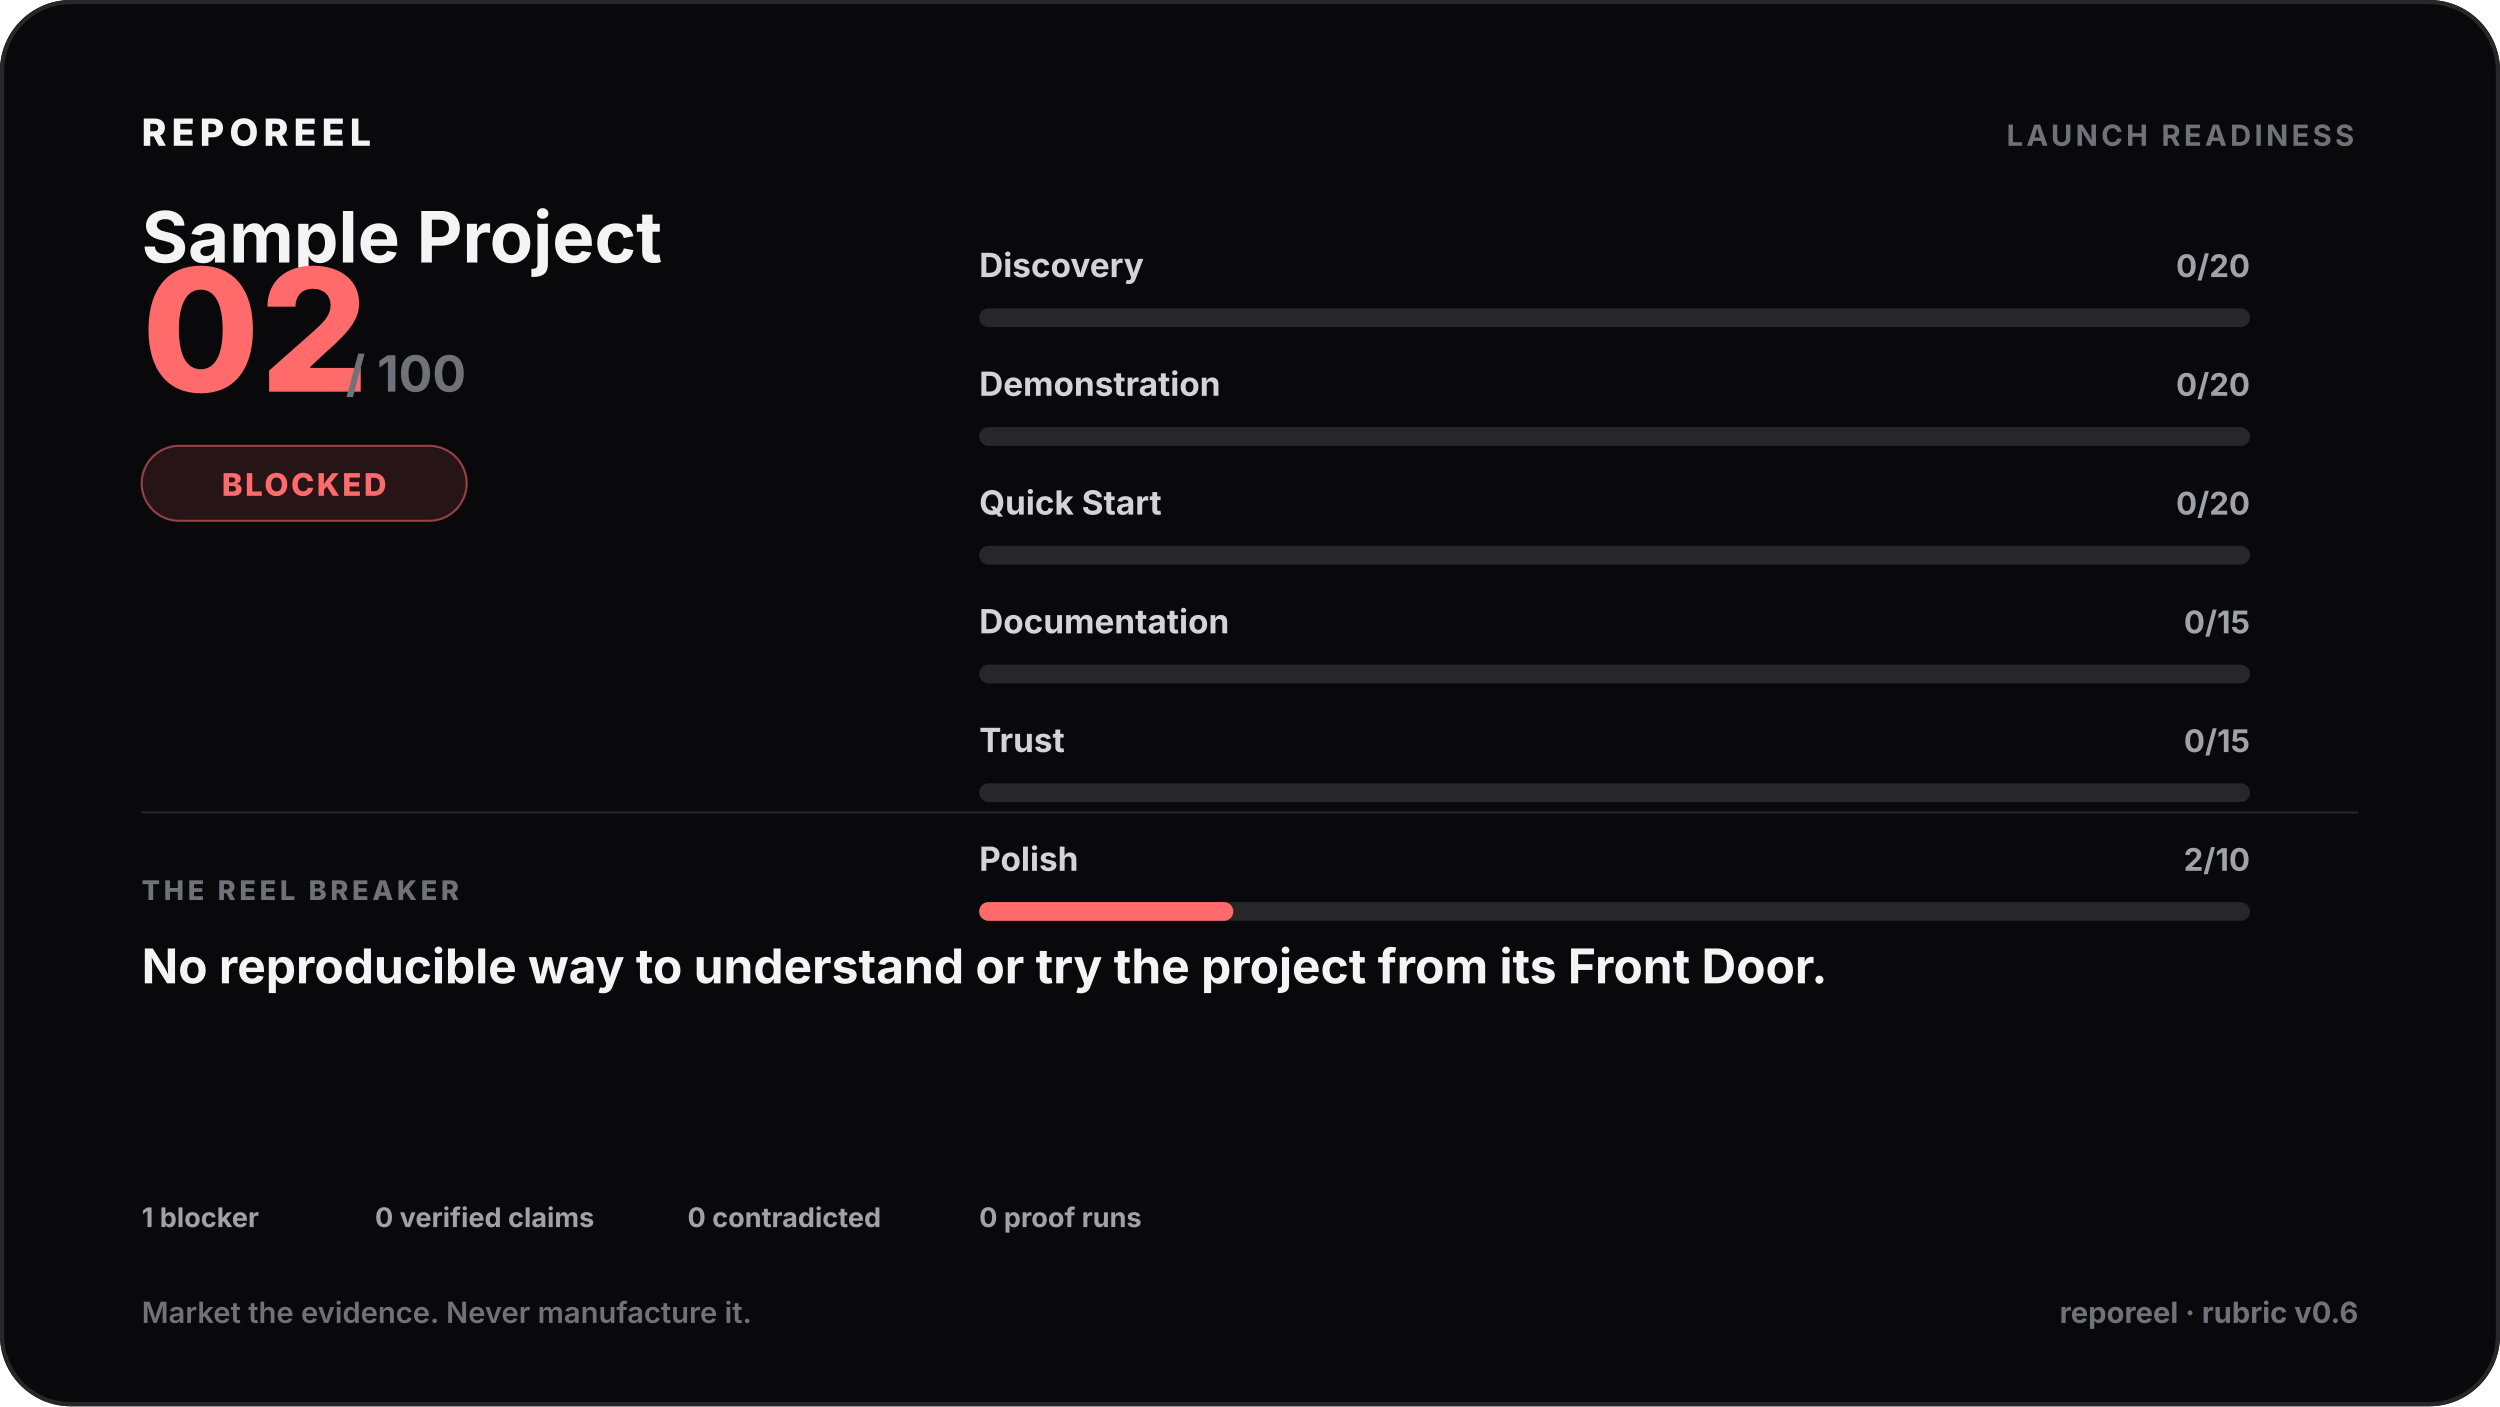
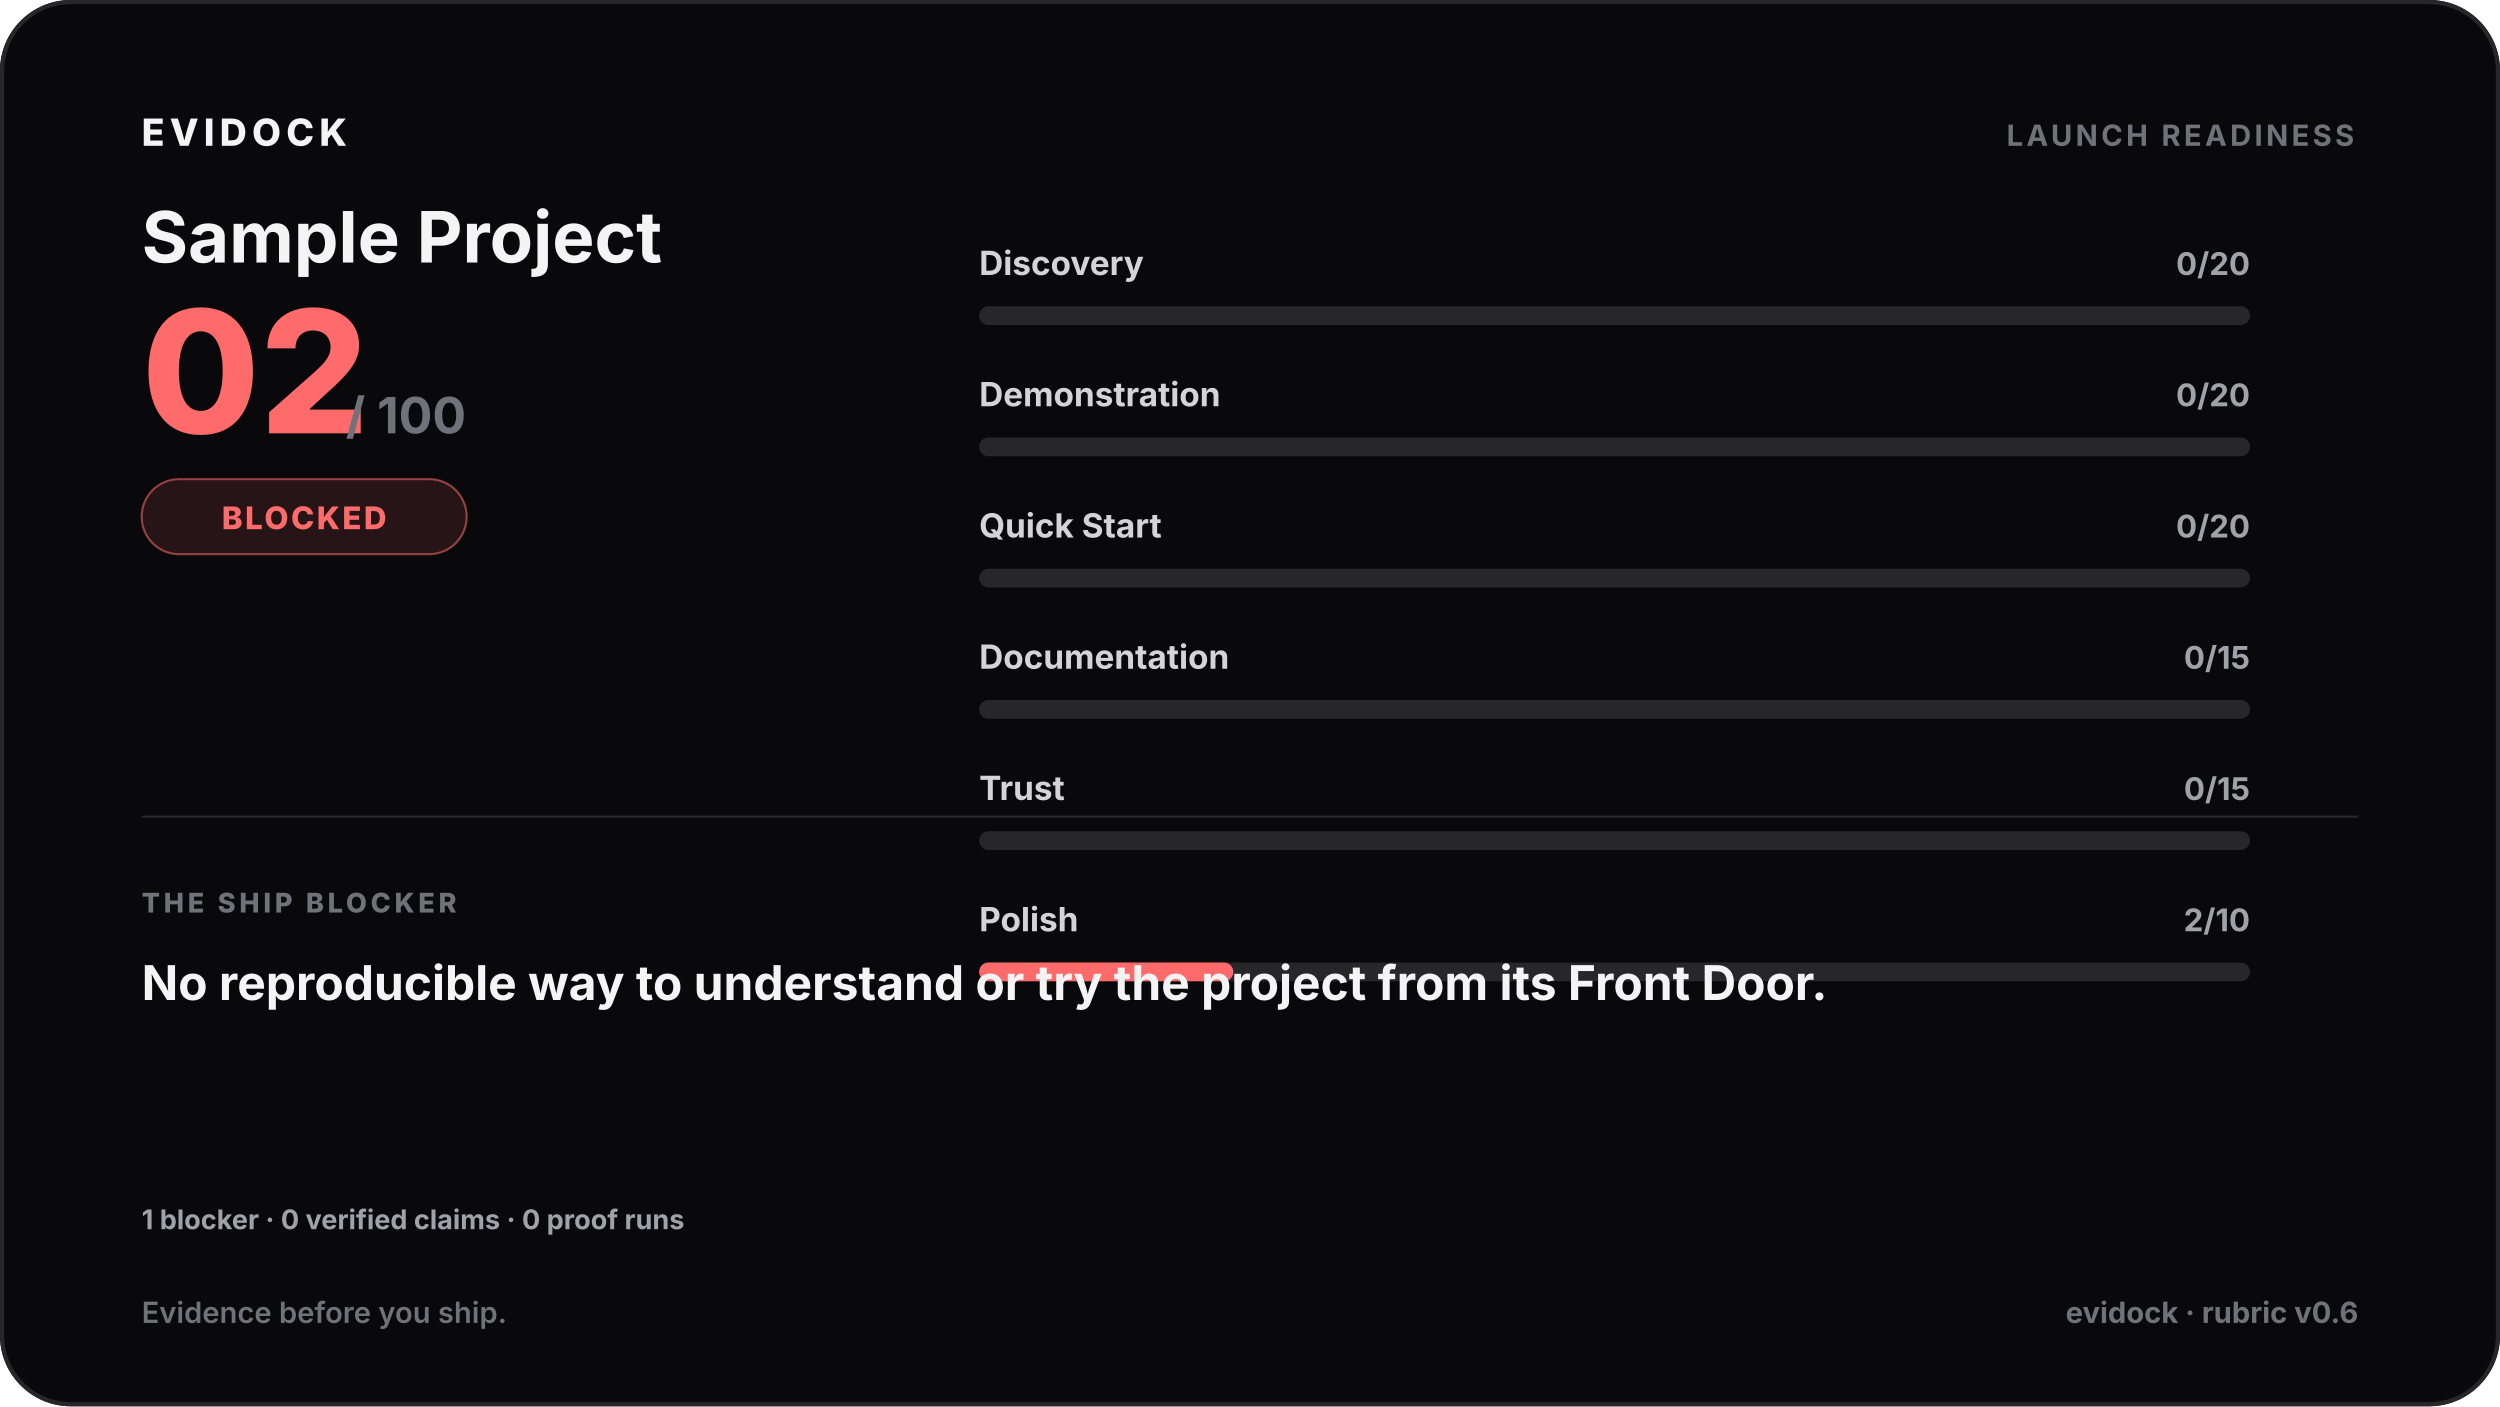
- <svg xmlns="http://www.w3.org/2000/svg" width="1200" height="675" viewBox="0 0 1200 675" role="img" aria-label="RepoReel Launch Score for Sample Project">
+ <svg xmlns="http://www.w3.org/2000/svg" width="1200" height="675" viewBox="0 0 1200 675" role="img" aria-label="Evidock Launch Score for Sample Project">
  <rect width="1200" height="675" rx="34" fill="#09090B" />
  <rect x="1" y="1" width="1198" height="673" rx="33" fill="none" stroke="#27272A" stroke-width="2" />
-   <text x="68" y="70" font-family="ui-sans-serif,system-ui,-apple-system,Segoe UI,sans-serif" font-size="18" font-weight="800" fill="#F4F4F5" text-anchor="start" letter-spacing="2.5">REPOREEL</text>
-   <text x="1130" y="70" font-family="ui-sans-serif,system-ui,-apple-system,Segoe UI,sans-serif" font-size="14" font-weight="700" fill="#71717A" text-anchor="end" letter-spacing="1.6">LAUNCH READINESS</text>
-   <text x="68" y="126" font-family="ui-sans-serif,system-ui,-apple-system,Segoe UI,sans-serif" font-size="34" font-weight="750" fill="#F4F4F5" text-anchor="start" letter-spacing="0">Sample Project</text>
-   <text x="68" y="188" font-family="ui-sans-serif,system-ui,-apple-system,Segoe UI,sans-serif" font-size="82" font-weight="800" fill="#FF6B6B" text-anchor="start" letter-spacing="0">02</text>
-   <text x="166" y="188" font-family="ui-sans-serif,system-ui,-apple-system,Segoe UI,sans-serif" font-size="24" font-weight="650" fill="#71717A" text-anchor="start" letter-spacing="0">/ 100</text>
-   <rect x="68" y="214" width="156" height="36" rx="18" fill="#FF6B6B" fill-opacity="0.12" stroke="#FF6B6B" stroke-opacity="0.55" />
-   <text x="146" y="238" font-family="ui-sans-serif,system-ui,-apple-system,Segoe UI,sans-serif" font-size="15" font-weight="800" fill="#FF6B6B" text-anchor="middle" letter-spacing="1.2">BLOCKED</text>
-   <text x="470" y="133" font-family="ui-sans-serif,system-ui,-apple-system,Segoe UI,sans-serif" font-size="16" font-weight="650" fill="#D4D4D8" text-anchor="start" letter-spacing="0">Discovery</text>
-   <text x="1080" y="133" font-family="ui-sans-serif,system-ui,-apple-system,Segoe UI,sans-serif" font-size="15" font-weight="700" fill="#A1A1AA" text-anchor="end" letter-spacing="0">0/20</text>
-   <rect x="470" y="148" width="610" height="9" rx="4.5" fill="#27272A" />
-   <rect x="470" y="148" width="0" height="9" rx="4.5" fill="#FF6B6B" />
-   <text x="470" y="190" font-family="ui-sans-serif,system-ui,-apple-system,Segoe UI,sans-serif" font-size="16" font-weight="650" fill="#D4D4D8" text-anchor="start" letter-spacing="0">Demonstration</text>
-   <text x="1080" y="190" font-family="ui-sans-serif,system-ui,-apple-system,Segoe UI,sans-serif" font-size="15" font-weight="700" fill="#A1A1AA" text-anchor="end" letter-spacing="0">0/20</text>
-   <rect x="470" y="205" width="610" height="9" rx="4.5" fill="#27272A" />
-   <rect x="470" y="205" width="0" height="9" rx="4.5" fill="#FF6B6B" />
-   <text x="470" y="247" font-family="ui-sans-serif,system-ui,-apple-system,Segoe UI,sans-serif" font-size="16" font-weight="650" fill="#D4D4D8" text-anchor="start" letter-spacing="0">Quick Start</text>
-   <text x="1080" y="247" font-family="ui-sans-serif,system-ui,-apple-system,Segoe UI,sans-serif" font-size="15" font-weight="700" fill="#A1A1AA" text-anchor="end" letter-spacing="0">0/20</text>
-   <rect x="470" y="262" width="610" height="9" rx="4.5" fill="#27272A" />
-   <rect x="470" y="262" width="0" height="9" rx="4.5" fill="#FF6B6B" />
-   <text x="470" y="304" font-family="ui-sans-serif,system-ui,-apple-system,Segoe UI,sans-serif" font-size="16" font-weight="650" fill="#D4D4D8" text-anchor="start" letter-spacing="0">Documentation</text>
-   <text x="1080" y="304" font-family="ui-sans-serif,system-ui,-apple-system,Segoe UI,sans-serif" font-size="15" font-weight="700" fill="#A1A1AA" text-anchor="end" letter-spacing="0">0/15</text>
-   <rect x="470" y="319" width="610" height="9" rx="4.5" fill="#27272A" />
-   <rect x="470" y="319" width="0" height="9" rx="4.5" fill="#FF6B6B" />
-   <text x="470" y="361" font-family="ui-sans-serif,system-ui,-apple-system,Segoe UI,sans-serif" font-size="16" font-weight="650" fill="#D4D4D8" text-anchor="start" letter-spacing="0">Trust</text>
-   <text x="1080" y="361" font-family="ui-sans-serif,system-ui,-apple-system,Segoe UI,sans-serif" font-size="15" font-weight="700" fill="#A1A1AA" text-anchor="end" letter-spacing="0">0/15</text>
-   <rect x="470" y="376" width="610" height="9" rx="4.5" fill="#27272A" />
-   <rect x="470" y="376" width="0" height="9" rx="4.5" fill="#FF6B6B" />
-   <text x="470" y="418" font-family="ui-sans-serif,system-ui,-apple-system,Segoe UI,sans-serif" font-size="16" font-weight="650" fill="#D4D4D8" text-anchor="start" letter-spacing="0">Polish</text>
-   <text x="1080" y="418" font-family="ui-sans-serif,system-ui,-apple-system,Segoe UI,sans-serif" font-size="15" font-weight="700" fill="#A1A1AA" text-anchor="end" letter-spacing="0">2/10</text>
-   <rect x="470" y="433" width="610" height="9" rx="4.5" fill="#27272A" />
-   <rect x="470" y="433" width="122" height="9" rx="4.5" fill="#FF6B6B" />
-   <line x1="68" y1="390" x2="1132" y2="390" stroke="#27272A" />
-   <text x="68" y="432" font-family="ui-sans-serif,system-ui,-apple-system,Segoe UI,sans-serif" font-size="13" font-weight="800" fill="#71717A" text-anchor="start" letter-spacing="1.8">THE REEL BREAKER</text>
-   <text x="68" y="472" font-family="ui-sans-serif,system-ui,-apple-system,Segoe UI,sans-serif" font-size="23" font-weight="650" fill="#F4F4F5" text-anchor="start" letter-spacing="0">No reproducible way to understand or try the project from its Front Door.</text>
-   <text x="68" y="589" font-family="ui-sans-serif,system-ui,-apple-system,Segoe UI,sans-serif" font-size="13" font-weight="700" fill="#A1A1AA" text-anchor="start" letter-spacing="0">1 blocker</text>
-   <text x="180" y="589" font-family="ui-sans-serif,system-ui,-apple-system,Segoe UI,sans-serif" font-size="13" font-weight="700" fill="#A1A1AA" text-anchor="start" letter-spacing="0">0 verified claims</text>
-   <text x="330" y="589" font-family="ui-sans-serif,system-ui,-apple-system,Segoe UI,sans-serif" font-size="13" font-weight="700" fill="#A1A1AA" text-anchor="start" letter-spacing="0">0 contradicted</text>
-   <text x="470" y="589" font-family="ui-sans-serif,system-ui,-apple-system,Segoe UI,sans-serif" font-size="13" font-weight="700" fill="#A1A1AA" text-anchor="start" letter-spacing="0">0 proof runs</text>
-   <text x="68" y="635" font-family="ui-sans-serif,system-ui,-apple-system,Segoe UI,sans-serif" font-size="14" font-weight="600" fill="#71717A" text-anchor="start" letter-spacing="0">Market the evidence. Never manufacture it.</text>
-   <text x="1132" y="635" font-family="ui-sans-serif,system-ui,-apple-system,Segoe UI,sans-serif" font-size="14" font-weight="650" fill="#71717A" text-anchor="end" letter-spacing="0">reporeel · rubric v0.6</text>
+   <g font-family="ui-sans-serif,system-ui,-apple-system,Segoe UI,sans-serif">
+     <text x="68" y="70" font-size="18" font-weight="800" fill="#F4F4F5" letter-spacing="2.5">EVIDOCK</text>
+     <text x="1130" y="70" font-size="14" font-weight="700" fill="#71717A" text-anchor="end" letter-spacing="1.6">LAUNCH READINESS</text>
+     <text x="68" y="126" font-size="34" font-weight="750" fill="#F4F4F5">Sample Project</text>
+     <text x="68" y="208" font-size="82" font-weight="800" fill="#FF6B6B">02</text>
+     <text x="166" y="208" font-size="24" font-weight="650" fill="#71717A">/ 100</text>
+     <rect x="68" y="230" width="156" height="36" rx="18" fill="#FF6B6B" fill-opacity=".12" stroke="#FF6B6B" stroke-opacity=".55" />
+     <text x="146" y="254" font-size="15" font-weight="800" fill="#FF6B6B" text-anchor="middle" letter-spacing="1.2">BLOCKED</text>
+     <text x="470" y="132" font-size="16" font-weight="650" fill="#D4D4D8">Discovery</text>
+     <text x="1080" y="132" font-size="15" font-weight="700" fill="#A1A1AA" text-anchor="end">0/20</text>
+     <rect x="470" y="147" width="610" height="9" rx="4.5" fill="#27272A" />
+     <text x="470" y="195" font-size="16" font-weight="650" fill="#D4D4D8">Demonstration</text>
+     <text x="1080" y="195" font-size="15" font-weight="700" fill="#A1A1AA" text-anchor="end">0/20</text>
+     <rect x="470" y="210" width="610" height="9" rx="4.5" fill="#27272A" />
+     <text x="470" y="258" font-size="16" font-weight="650" fill="#D4D4D8">Quick Start</text>
+     <text x="1080" y="258" font-size="15" font-weight="700" fill="#A1A1AA" text-anchor="end">0/20</text>
+     <rect x="470" y="273" width="610" height="9" rx="4.5" fill="#27272A" />
+     <text x="470" y="321" font-size="16" font-weight="650" fill="#D4D4D8">Documentation</text>
+     <text x="1080" y="321" font-size="15" font-weight="700" fill="#A1A1AA" text-anchor="end">0/15</text>
+     <rect x="470" y="336" width="610" height="9" rx="4.5" fill="#27272A" />
+     <text x="470" y="384" font-size="16" font-weight="650" fill="#D4D4D8">Trust</text>
+     <text x="1080" y="384" font-size="15" font-weight="700" fill="#A1A1AA" text-anchor="end">0/15</text>
+     <rect x="470" y="399" width="610" height="9" rx="4.5" fill="#27272A" />
+     <text x="470" y="447" font-size="16" font-weight="650" fill="#D4D4D8">Polish</text>
+     <text x="1080" y="447" font-size="15" font-weight="700" fill="#A1A1AA" text-anchor="end">2/10</text>
+     <rect x="470" y="462" width="610" height="9" rx="4.5" fill="#27272A" />
+     <rect x="470" y="462" width="122" height="9" rx="4.5" fill="#FF6B6B" />
+     <line x1="68" y1="392" x2="1132" y2="392" stroke="#27272A" />
+     <text x="68" y="438" font-size="13" font-weight="800" fill="#71717A" letter-spacing="1.8">THE SHIP BLOCKER</text>
+     <text x="68" y="480" font-size="23" font-weight="650" fill="#F4F4F5">No reproducible way to understand or try the project from its Front Door.</text>
+     <text x="68" y="590" font-size="13" font-weight="700" fill="#A1A1AA">1 blocker · 0 verified claims · 0 proof runs</text>
+     <text x="68" y="635" font-size="14" font-weight="600" fill="#71717A">Evidence before you ship.</text>
+     <text x="1132" y="635" font-size="14" font-weight="650" fill="#71717A" text-anchor="end">evidock · rubric v0.6</text>
+   </g>
</svg>
